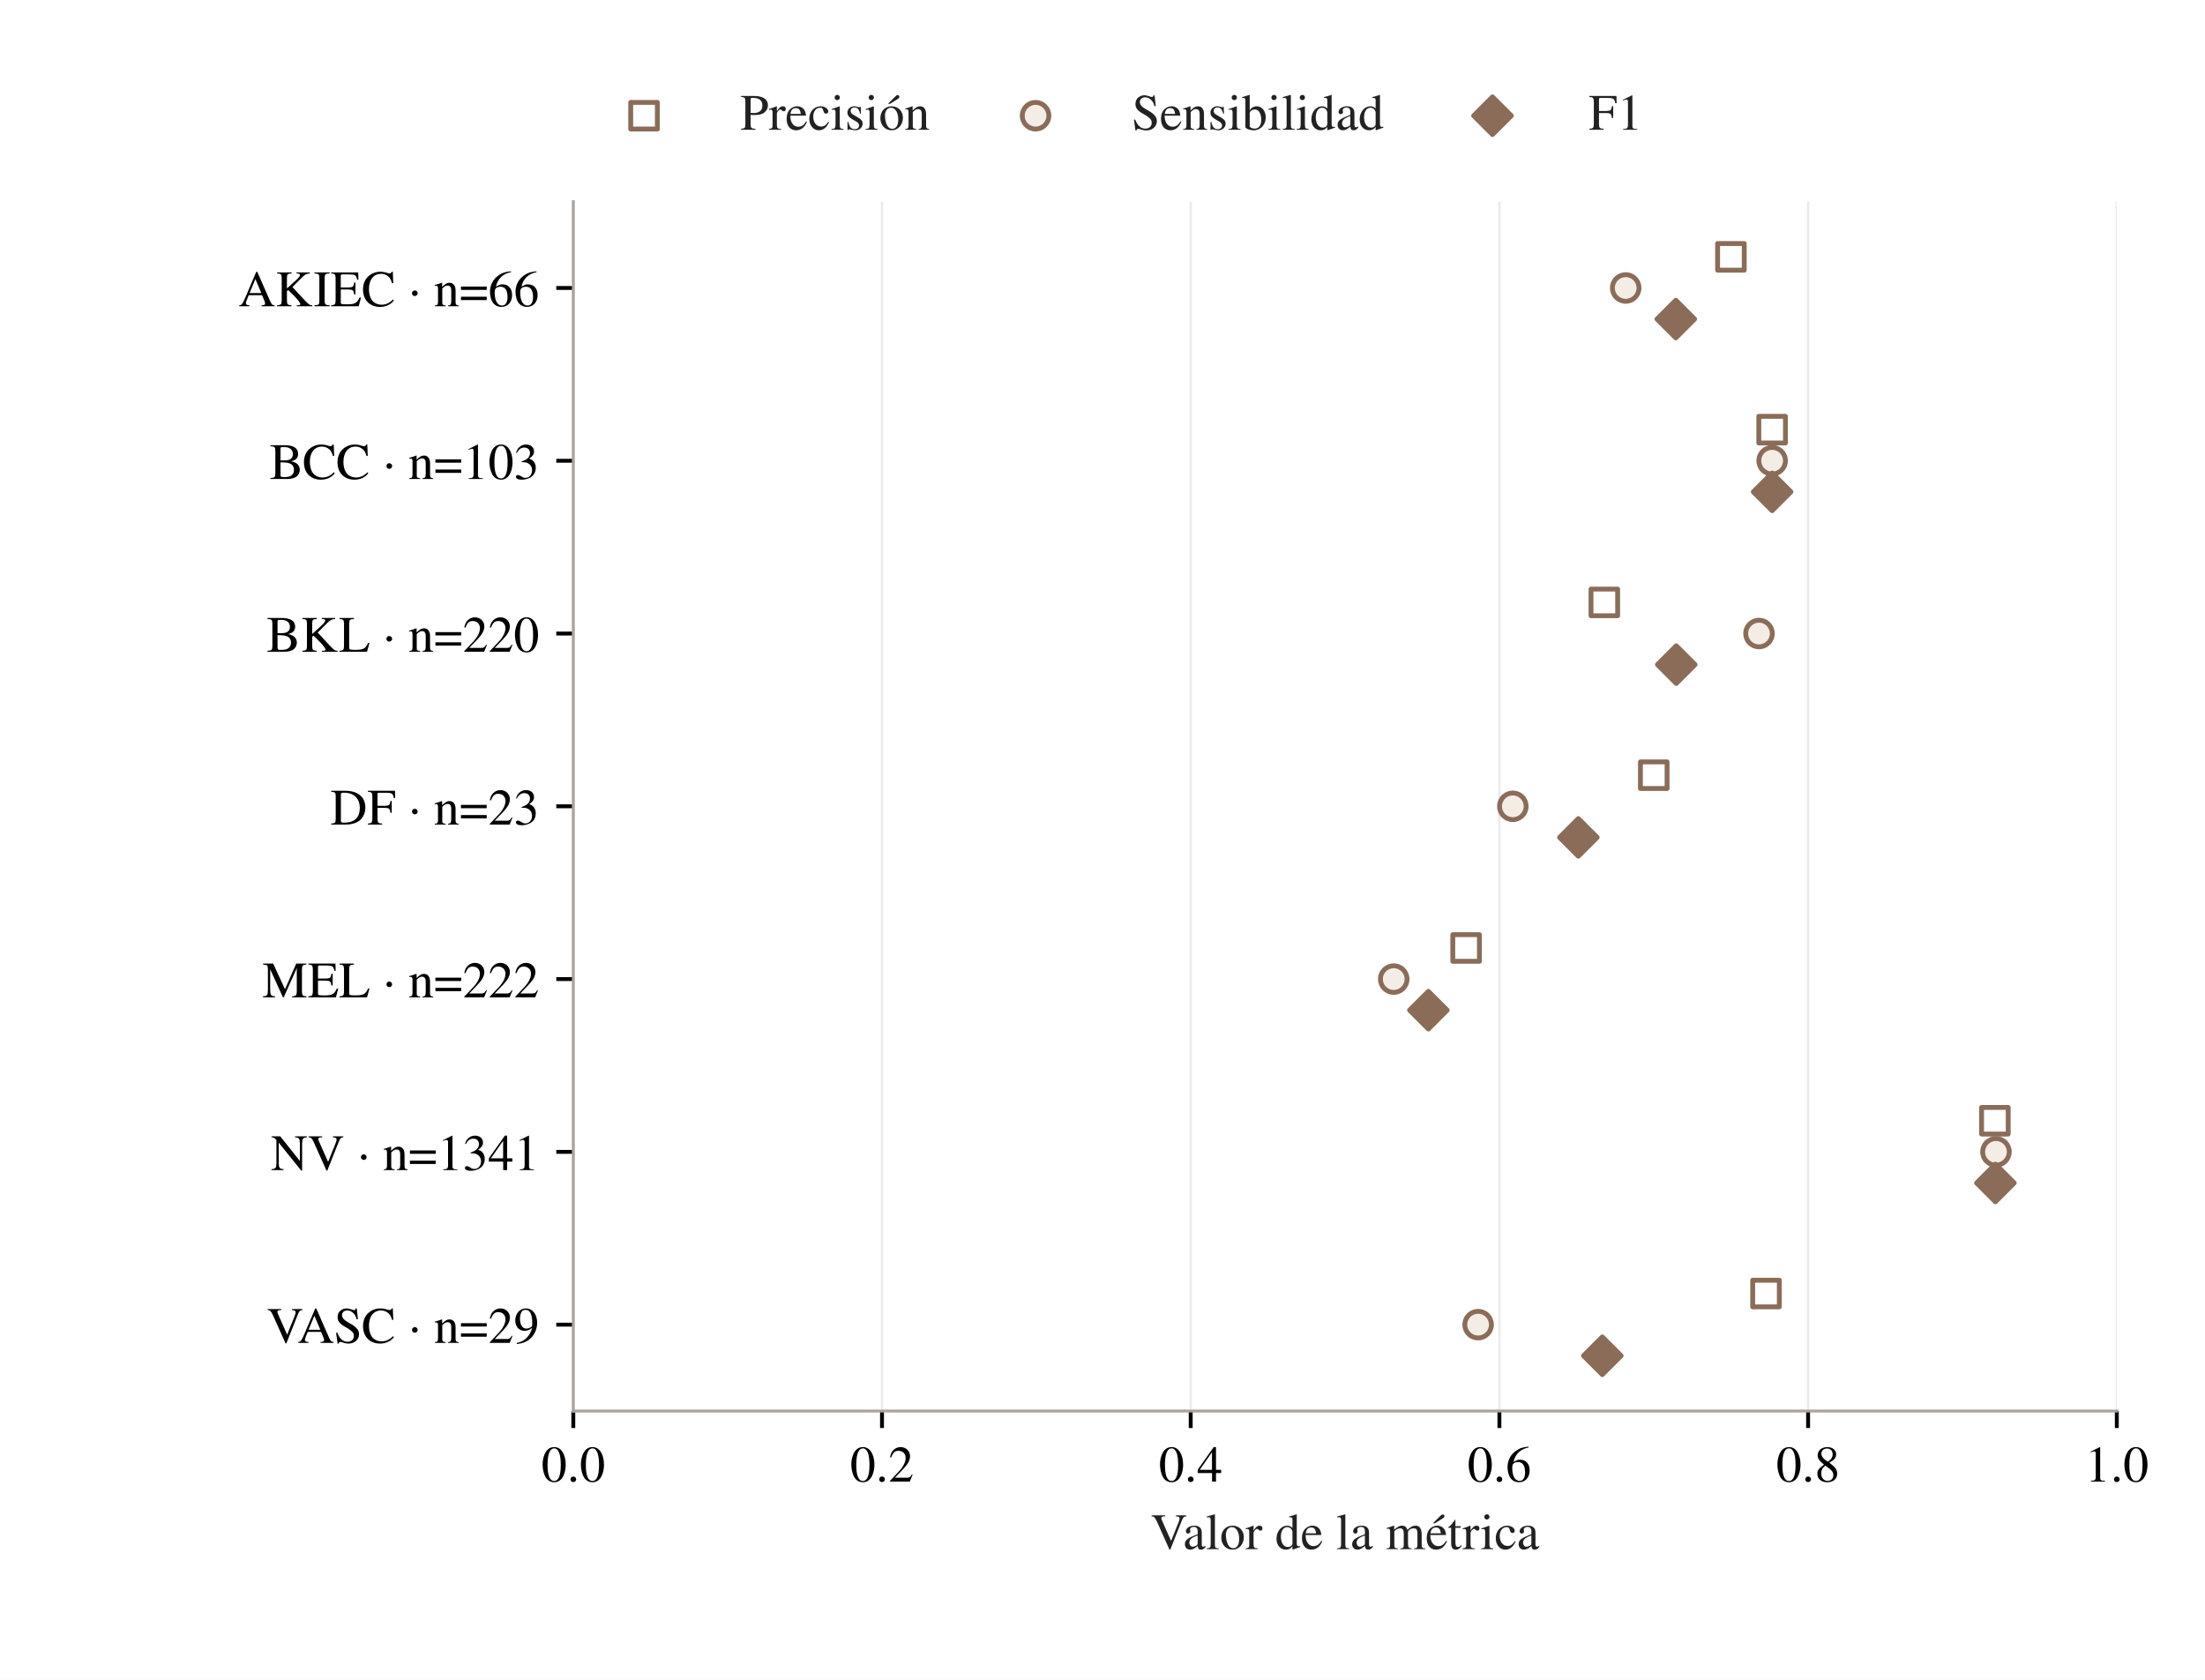
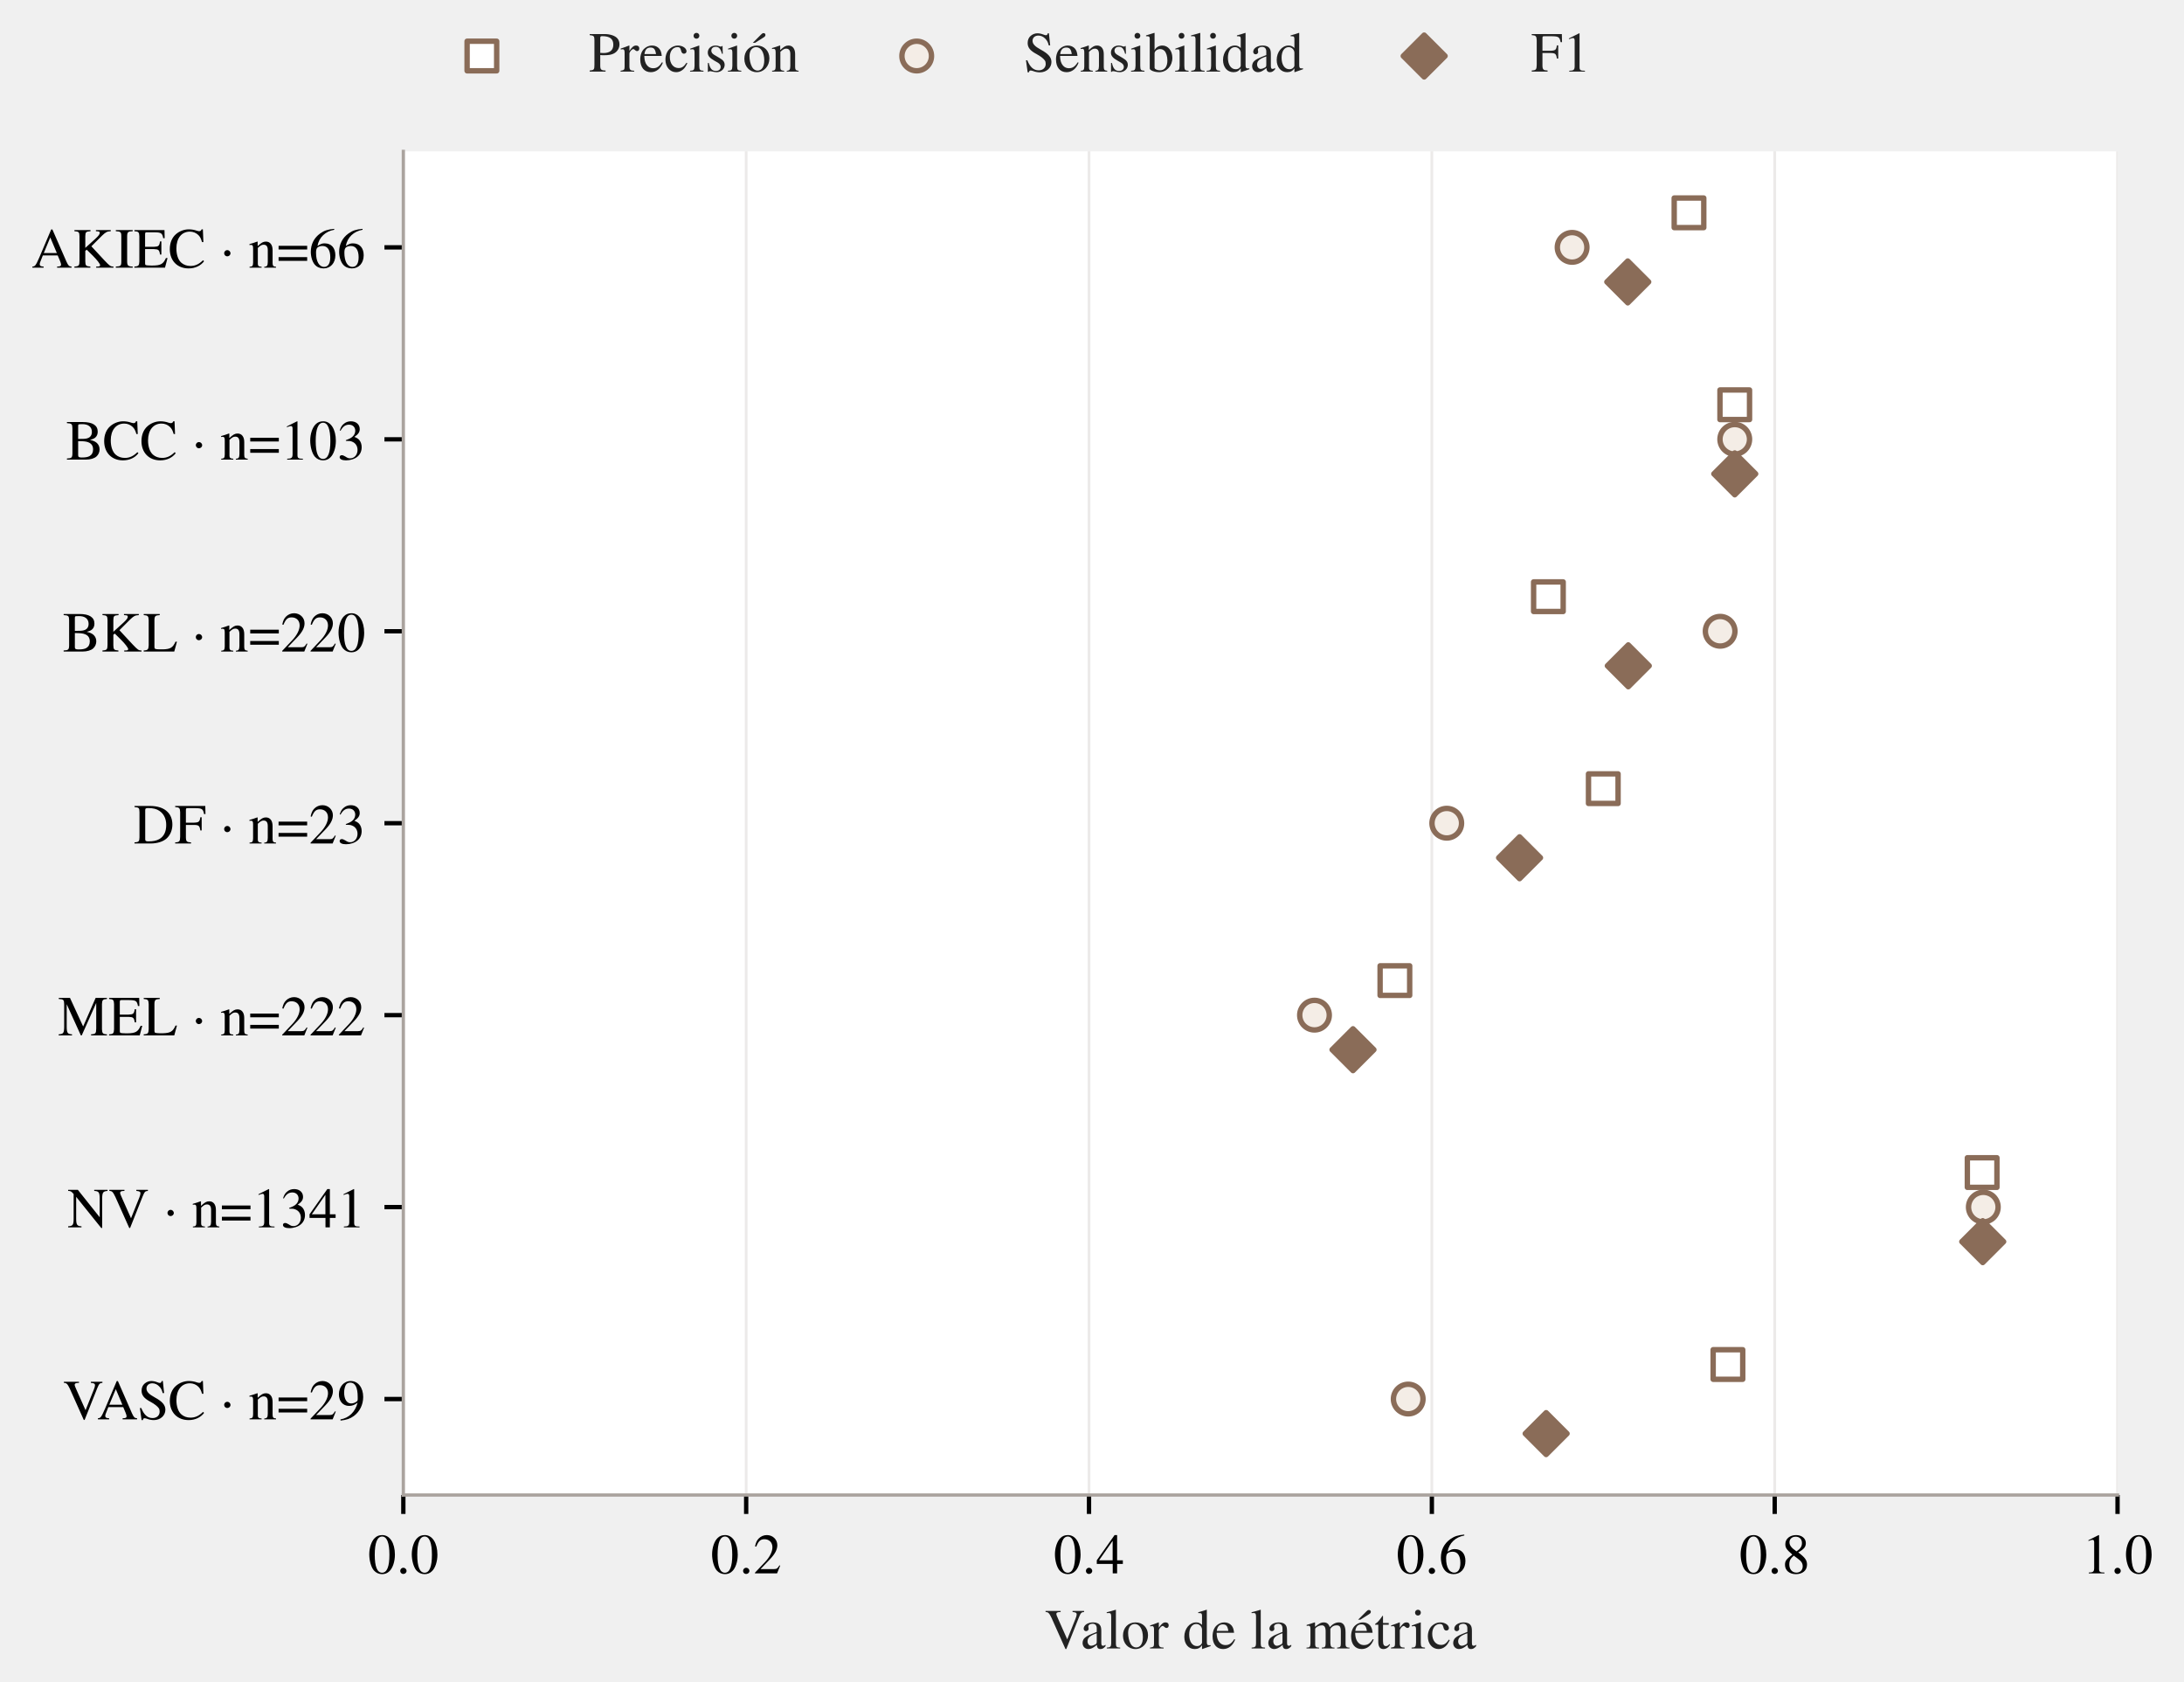
- <svg xmlns="http://www.w3.org/2000/svg" xmlns:xlink="http://www.w3.org/1999/xlink" width="453.6pt" height="345.6pt" viewBox="0 0 453.6 345.6" version="1.1">
+ <svg xmlns="http://www.w3.org/2000/svg" xmlns:xlink="http://www.w3.org/1999/xlink" width="404.539pt" height="311.396pt" viewBox="43.227 13.436 404.539 311.396" version="1.1">
  <defs>
    <style type="text/css">*{stroke-linejoin: round; stroke-linecap: butt}</style>
  </defs>
  <g id="figure_1">
-     <g id="patch_1">
-       <path d="M 0 345.6  L 453.6 345.6  L 453.6 0  L 0 0  z " style="fill: #ffffff" />
-     </g>
    <g id="axes_1">
      <g id="patch_2">
        <path d="M 117.936 290.304  L 435.456 290.304  L 435.456 41.472  L 117.936 41.472  z " style="fill: #ffffff" />
      </g>
      <g id="matplotlib.axis_1">
        <g id="xtick_1">
          <g id="line2d_1">
            <path d="M 117.936 290.304  L 117.936 41.472  " clip-path="url(#p397c3b4af1)" style="fill: none; stroke: #aaa39e; stroke-opacity: 0.23; stroke-width: 0.5; stroke-linecap: square" />
          </g>
          <g id="line2d_2">
            <defs>
              <path id="mc5d7f5685a" d="M 0 0  L 0 3.5  " style="stroke: #000000; stroke-width: 0.8" />
            </defs>
            <g>
              <use xlink:href="#mc5d7f5685a" x="117.936" y="290.304" style="stroke: #000000; stroke-width: 0.8" />
            </g>
          </g>
          <g id="text_1">
            <text style="font-size: 10.5px; font-family: 'Nimbus Roman'; text-anchor: middle" x="117.936" y="304.817" transform="rotate(-0 117.936 304.8167)">0.0</text>
          </g>
        </g>
        <g id="xtick_2">
          <g id="line2d_3">
            <path d="M 181.44 290.304  L 181.44 41.472  " clip-path="url(#p397c3b4af1)" style="fill: none; stroke: #aaa39e; stroke-opacity: 0.23; stroke-width: 0.5; stroke-linecap: square" />
          </g>
          <g id="line2d_4">
            <g>
              <use xlink:href="#mc5d7f5685a" x="181.44" y="290.304" style="stroke: #000000; stroke-width: 0.8" />
            </g>
          </g>
          <g id="text_2">
            <text style="font-size: 10.5px; font-family: 'Nimbus Roman'; text-anchor: middle" x="181.44" y="304.817" transform="rotate(-0 181.44 304.8167)">0.2</text>
          </g>
        </g>
        <g id="xtick_3">
          <g id="line2d_5">
            <path d="M 244.944 290.304  L 244.944 41.472  " clip-path="url(#p397c3b4af1)" style="fill: none; stroke: #aaa39e; stroke-opacity: 0.23; stroke-width: 0.5; stroke-linecap: square" />
          </g>
          <g id="line2d_6">
            <g>
              <use xlink:href="#mc5d7f5685a" x="244.944" y="290.304" style="stroke: #000000; stroke-width: 0.8" />
            </g>
          </g>
          <g id="text_3">
            <text style="font-size: 10.5px; font-family: 'Nimbus Roman'; text-anchor: middle" x="244.944" y="304.817" transform="rotate(-0 244.944 304.8167)">0.4</text>
          </g>
        </g>
        <g id="xtick_4">
          <g id="line2d_7">
            <path d="M 308.448 290.304  L 308.448 41.472  " clip-path="url(#p397c3b4af1)" style="fill: none; stroke: #aaa39e; stroke-opacity: 0.23; stroke-width: 0.5; stroke-linecap: square" />
          </g>
          <g id="line2d_8">
            <g>
              <use xlink:href="#mc5d7f5685a" x="308.448" y="290.304" style="stroke: #000000; stroke-width: 0.8" />
            </g>
          </g>
          <g id="text_4">
            <text style="font-size: 10.5px; font-family: 'Nimbus Roman'; text-anchor: middle" x="308.448" y="304.817" transform="rotate(-0 308.448 304.8167)">0.6</text>
          </g>
        </g>
        <g id="xtick_5">
          <g id="line2d_9">
            <path d="M 371.952 290.304  L 371.952 41.472  " clip-path="url(#p397c3b4af1)" style="fill: none; stroke: #aaa39e; stroke-opacity: 0.23; stroke-width: 0.5; stroke-linecap: square" />
          </g>
          <g id="line2d_10">
            <g>
              <use xlink:href="#mc5d7f5685a" x="371.952" y="290.304" style="stroke: #000000; stroke-width: 0.8" />
            </g>
          </g>
          <g id="text_5">
            <text style="font-size: 10.5px; font-family: 'Nimbus Roman'; text-anchor: middle" x="371.952" y="304.817" transform="rotate(-0 371.952 304.8167)">0.8</text>
          </g>
        </g>
        <g id="xtick_6">
          <g id="line2d_11">
            <path d="M 435.456 290.304  L 435.456 41.472  " clip-path="url(#p397c3b4af1)" style="fill: none; stroke: #aaa39e; stroke-opacity: 0.23; stroke-width: 0.5; stroke-linecap: square" />
          </g>
          <g id="line2d_12">
            <g>
              <use xlink:href="#mc5d7f5685a" x="435.456" y="290.304" style="stroke: #000000; stroke-width: 0.8" />
            </g>
          </g>
          <g id="text_6">
            <text style="font-size: 10.5px; font-family: 'Nimbus Roman'; text-anchor: middle" x="435.456" y="304.817" transform="rotate(-0 435.456 304.8167)">1.0</text>
          </g>
        </g>
        <g id="text_7">
          <text style="font-size: 10.5px; font-family: 'Nimbus Roman'; text-anchor: middle; fill: #222222" x="276.696" y="318.717" transform="rotate(-0 276.696 318.7167)">Valor de la métrica</text>
        </g>
      </g>
      <g id="matplotlib.axis_2">
        <g id="ytick_1">
          <g id="line2d_13">
            <defs>
              <path id="m386956264a" d="M 0 0  L -3.5 0  " style="stroke: #000000; stroke-width: 0.8" />
            </defs>
            <g>
              <use xlink:href="#m386956264a" x="117.936" y="59.246" style="stroke: #000000; stroke-width: 0.8" />
            </g>
          </g>
          <g id="text_8">
            <text style="font-size: 10.5px; font-family: 'Nimbus Roman'; text-anchor: end" x="110.936" y="63.002" transform="rotate(-0 110.936 63.00204)">AKIEC · n=66</text>
          </g>
        </g>
        <g id="ytick_2">
          <g id="line2d_14">
            <g>
              <use xlink:href="#m386956264a" x="117.936" y="94.793" style="stroke: #000000; stroke-width: 0.8" />
            </g>
          </g>
          <g id="text_9">
            <text style="font-size: 10.5px; font-family: 'Nimbus Roman'; text-anchor: end" x="110.936" y="98.549" transform="rotate(-0 110.936 98.54947)">BCC · n=103</text>
          </g>
        </g>
        <g id="ytick_3">
          <g id="line2d_15">
            <g>
              <use xlink:href="#m386956264a" x="117.936" y="130.341" style="stroke: #000000; stroke-width: 0.8" />
            </g>
          </g>
          <g id="text_10">
            <text style="font-size: 10.5px; font-family: 'Nimbus Roman'; text-anchor: end" x="110.936" y="134.097" transform="rotate(-0 110.936 134.0969)">BKL · n=220</text>
          </g>
        </g>
        <g id="ytick_4">
          <g id="line2d_16">
            <g>
              <use xlink:href="#m386956264a" x="117.936" y="165.888" style="stroke: #000000; stroke-width: 0.8" />
            </g>
          </g>
          <g id="text_11">
            <text style="font-size: 10.5px; font-family: 'Nimbus Roman'; text-anchor: end" x="110.936" y="169.644" transform="rotate(-0 110.936 169.6443)">DF · n=23</text>
          </g>
        </g>
        <g id="ytick_5">
          <g id="line2d_17">
            <g>
              <use xlink:href="#m386956264a" x="117.936" y="201.435" style="stroke: #000000; stroke-width: 0.8" />
            </g>
          </g>
          <g id="text_12">
            <text style="font-size: 10.5px; font-family: 'Nimbus Roman'; text-anchor: end" x="110.936" y="205.192" transform="rotate(-0 110.936 205.1918)">MEL · n=222</text>
          </g>
        </g>
        <g id="ytick_6">
          <g id="line2d_18">
            <g>
              <use xlink:href="#m386956264a" x="117.936" y="236.983" style="stroke: #000000; stroke-width: 0.8" />
            </g>
          </g>
          <g id="text_13">
            <text style="font-size: 10.5px; font-family: 'Nimbus Roman'; text-anchor: end" x="110.936" y="240.739" transform="rotate(-0 110.936 240.7392)">NV · n=1341</text>
          </g>
        </g>
        <g id="ytick_7">
          <g id="line2d_19">
            <g>
              <use xlink:href="#m386956264a" x="117.936" y="272.53" style="stroke: #000000; stroke-width: 0.8" />
            </g>
          </g>
          <g id="text_14">
            <text style="font-size: 10.5px; font-family: 'Nimbus Roman'; text-anchor: end" x="110.936" y="276.287" transform="rotate(-0 110.936 276.2866)">VASC · n=29</text>
          </g>
        </g>
      </g>
      <g id="PathCollection_1">
        <defs>
          <path id="mda0f972304" d="M -2.739 2.739  L 2.739 2.739  L 2.739 -2.739  L -2.739 -2.739  z " style="stroke: #8a6c58" />
        </defs>
        <g clip-path="url(#p397c3b4af1)">
          <use xlink:href="#mda0f972304" x="356.076" y="52.847" style="fill: #ffffff; stroke: #8a6c58" />
          <use xlink:href="#mda0f972304" x="364.553" y="88.395" style="fill: #ffffff; stroke: #8a6c58" />
          <use xlink:href="#mda0f972304" x="330.034" y="123.942" style="fill: #ffffff; stroke: #8a6c58" />
          <use xlink:href="#mda0f972304" x="340.2" y="159.489" style="fill: #ffffff; stroke: #8a6c58" />
          <use xlink:href="#mda0f972304" x="301.6" y="195.037" style="fill: #ffffff; stroke: #8a6c58" />
          <use xlink:href="#mda0f972304" x="410.376" y="230.584" style="fill: #ffffff; stroke: #8a6c58" />
          <use xlink:href="#mda0f972304" x="363.292" y="266.132" style="fill: #ffffff; stroke: #8a6c58" />
        </g>
      </g>
      <g id="PathCollection_2">
        <defs>
          <path id="mc5bc6e284d" d="M 0 2.739  C 0.726 2.739 1.423 2.45 1.936 1.936  C 2.45 1.423 2.739 0.726 2.739 0  C 2.739 -0.726 2.45 -1.423 1.936 -1.936  C 1.423 -2.45 0.726 -2.739 0 -2.739  C -0.726 -2.739 -1.423 -2.45 -1.936 -1.936  C -2.45 -1.423 -2.739 -0.726 -2.739 0  C -2.739 0.726 -2.45 1.423 -1.936 1.936  C -1.423 2.45 -0.726 2.739 0 2.739  z " style="stroke: #8a6c58" />
        </defs>
        <g clip-path="url(#p397c3b4af1)">
          <use xlink:href="#mc5bc6e284d" x="334.427" y="59.246" style="fill: #f4ede6; stroke: #8a6c58" />
          <use xlink:href="#mc5bc6e284d" x="364.553" y="94.793" style="fill: #f4ede6; stroke: #8a6c58" />
          <use xlink:href="#mc5bc6e284d" x="361.849" y="130.341" style="fill: #f4ede6; stroke: #8a6c58" />
          <use xlink:href="#mc5bc6e284d" x="311.209" y="165.888" style="fill: #f4ede6; stroke: #8a6c58" />
          <use xlink:href="#mc5bc6e284d" x="286.708" y="201.435" style="fill: #f4ede6; stroke: #8a6c58" />
          <use xlink:href="#mc5bc6e284d" x="410.594" y="236.983" style="fill: #f4ede6; stroke: #8a6c58" />
          <use xlink:href="#mc5bc6e284d" x="304.068" y="272.53" style="fill: #f4ede6; stroke: #8a6c58" />
        </g>
      </g>
      <g id="PathCollection_3">
        <defs>
          <path id="mf35846d516" d="M -0 3.873  L 3.873 0  L 0 -3.873  L -3.873 -0  z " style="stroke: #8a6c58" />
        </defs>
        <g clip-path="url(#p397c3b4af1)">
          <use xlink:href="#mf35846d516" x="344.736" y="65.644" style="fill: #8a6c58; stroke: #8a6c58" />
          <use xlink:href="#mf35846d516" x="364.553" y="101.192" style="fill: #8a6c58; stroke: #8a6c58" />
          <use xlink:href="#mf35846d516" x="344.832" y="136.739" style="fill: #8a6c58; stroke: #8a6c58" />
          <use xlink:href="#mf35846d516" x="324.693" y="172.287" style="fill: #8a6c58; stroke: #8a6c58" />
          <use xlink:href="#mf35846d516" x="293.839" y="207.834" style="fill: #8a6c58; stroke: #8a6c58" />
          <use xlink:href="#mf35846d516" x="410.485" y="243.381" style="fill: #8a6c58; stroke: #8a6c58" />
          <use xlink:href="#mf35846d516" x="329.616" y="278.929" style="fill: #8a6c58; stroke: #8a6c58" />
        </g>
      </g>
      <g id="patch_3">
        <path d="M 117.936 290.304  L 117.936 41.472  " style="fill: none; stroke: #aaa39e; stroke-width: 0.6; stroke-linejoin: miter; stroke-linecap: square" />
      </g>
      <g id="patch_4">
        <path d="M 117.936 290.304  L 435.456 290.304  " style="fill: none; stroke: #aaa39e; stroke-width: 0.6; stroke-linejoin: miter; stroke-linecap: square" />
      </g>
      <g id="legend_1">
        <g id="PathCollection_4">
          <g>
            <use xlink:href="#mda0f972304" x="132.486" y="23.809" style="fill: #ffffff; stroke: #8a6c58" />
          </g>
        </g>
        <g id="text_15">
          <text style="font-size: 10.5px; font-family: 'Nimbus Roman'; text-anchor: start; fill: #222222" x="152.286" y="26.696" transform="rotate(-0 152.2856 26.69634)">Precisión</text>
        </g>
        <g id="PathCollection_5">
          <g>
            <use xlink:href="#mc5bc6e284d" x="213.028" y="23.809" style="fill: #f4ede6; stroke: #8a6c58" />
          </g>
        </g>
        <g id="text_16">
          <text style="font-size: 10.5px; font-family: 'Nimbus Roman'; text-anchor: start; fill: #222222" x="232.828" y="26.696" transform="rotate(-0 232.8279 26.69634)">Sensibilidad</text>
        </g>
        <g id="PathCollection_6">
          <g>
            <use xlink:href="#mf35846d516" x="307.023" y="23.809" style="fill: #8a6c58; stroke: #8a6c58" />
          </g>
        </g>
        <g id="text_17">
          <text style="font-size: 10.5px; font-family: 'Nimbus Roman'; text-anchor: start; fill: #222222" x="326.823" y="26.696" transform="rotate(-0 326.8229 26.69634)">F1</text>
        </g>
      </g>
    </g>
  </g>
  <defs>
    <clipPath id="p397c3b4af1">
      <rect x="117.936" y="41.472" width="317.52" height="248.832" />
    </clipPath>
  </defs>
</svg>
